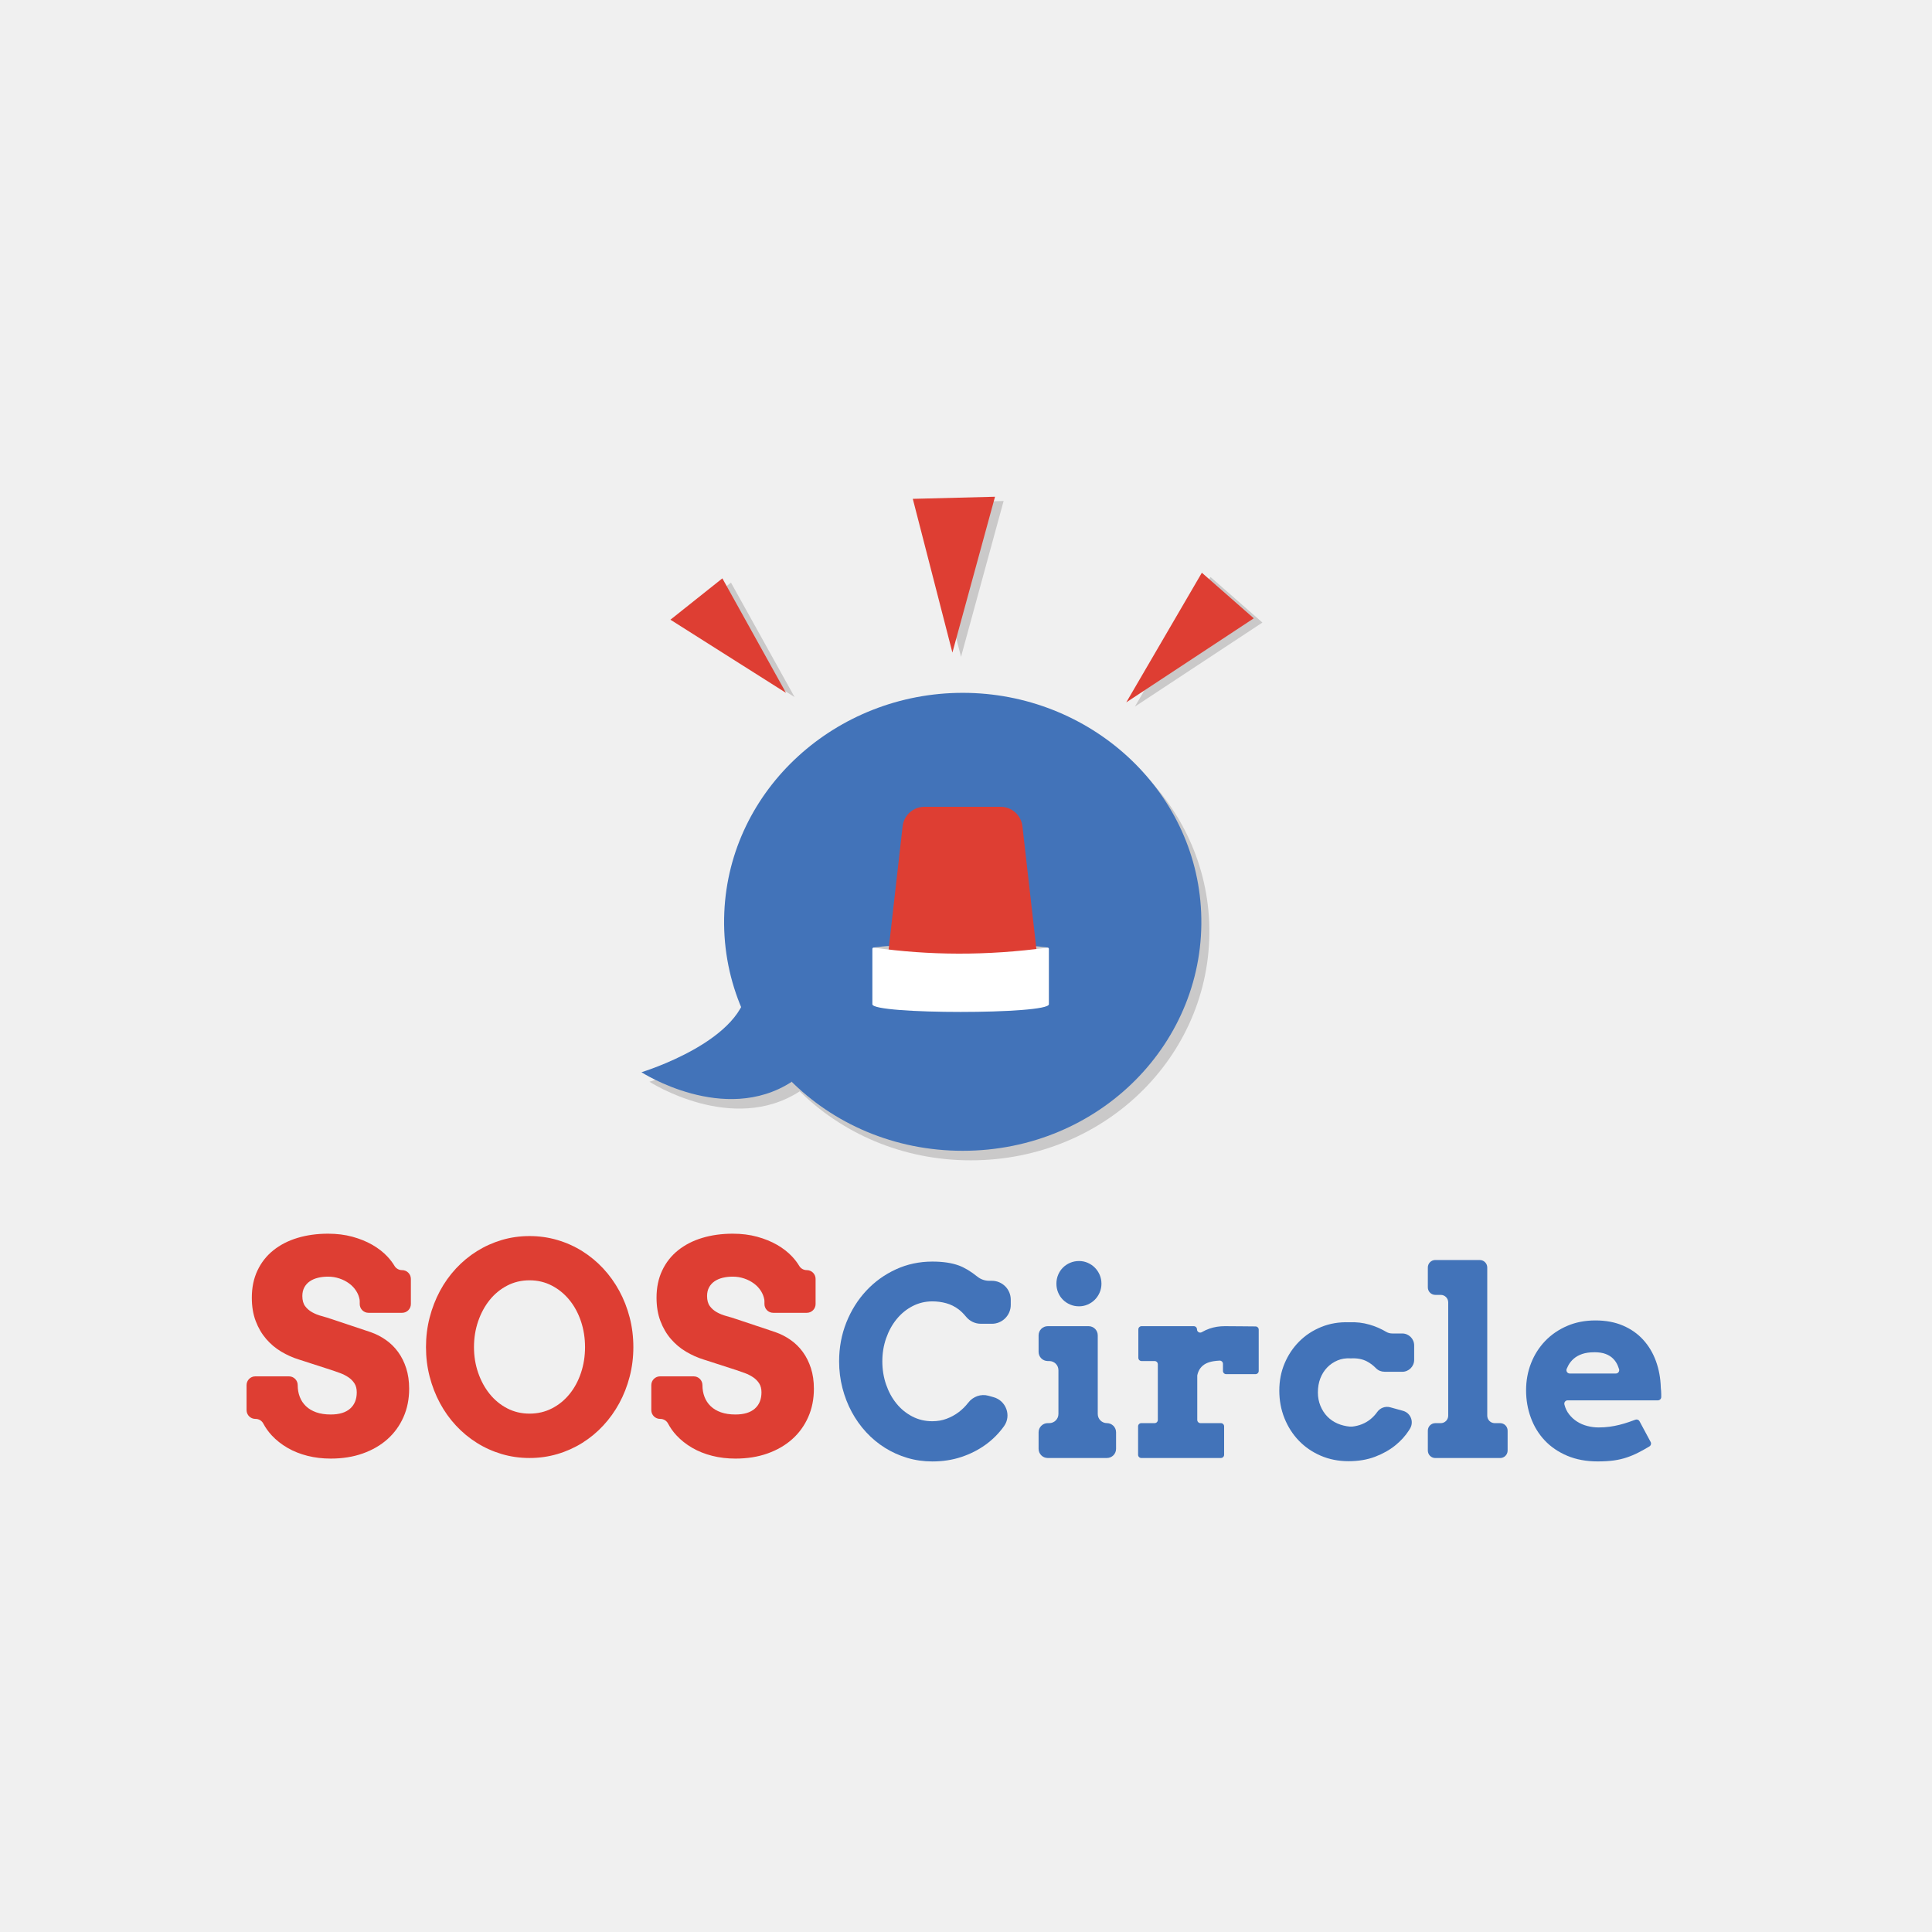
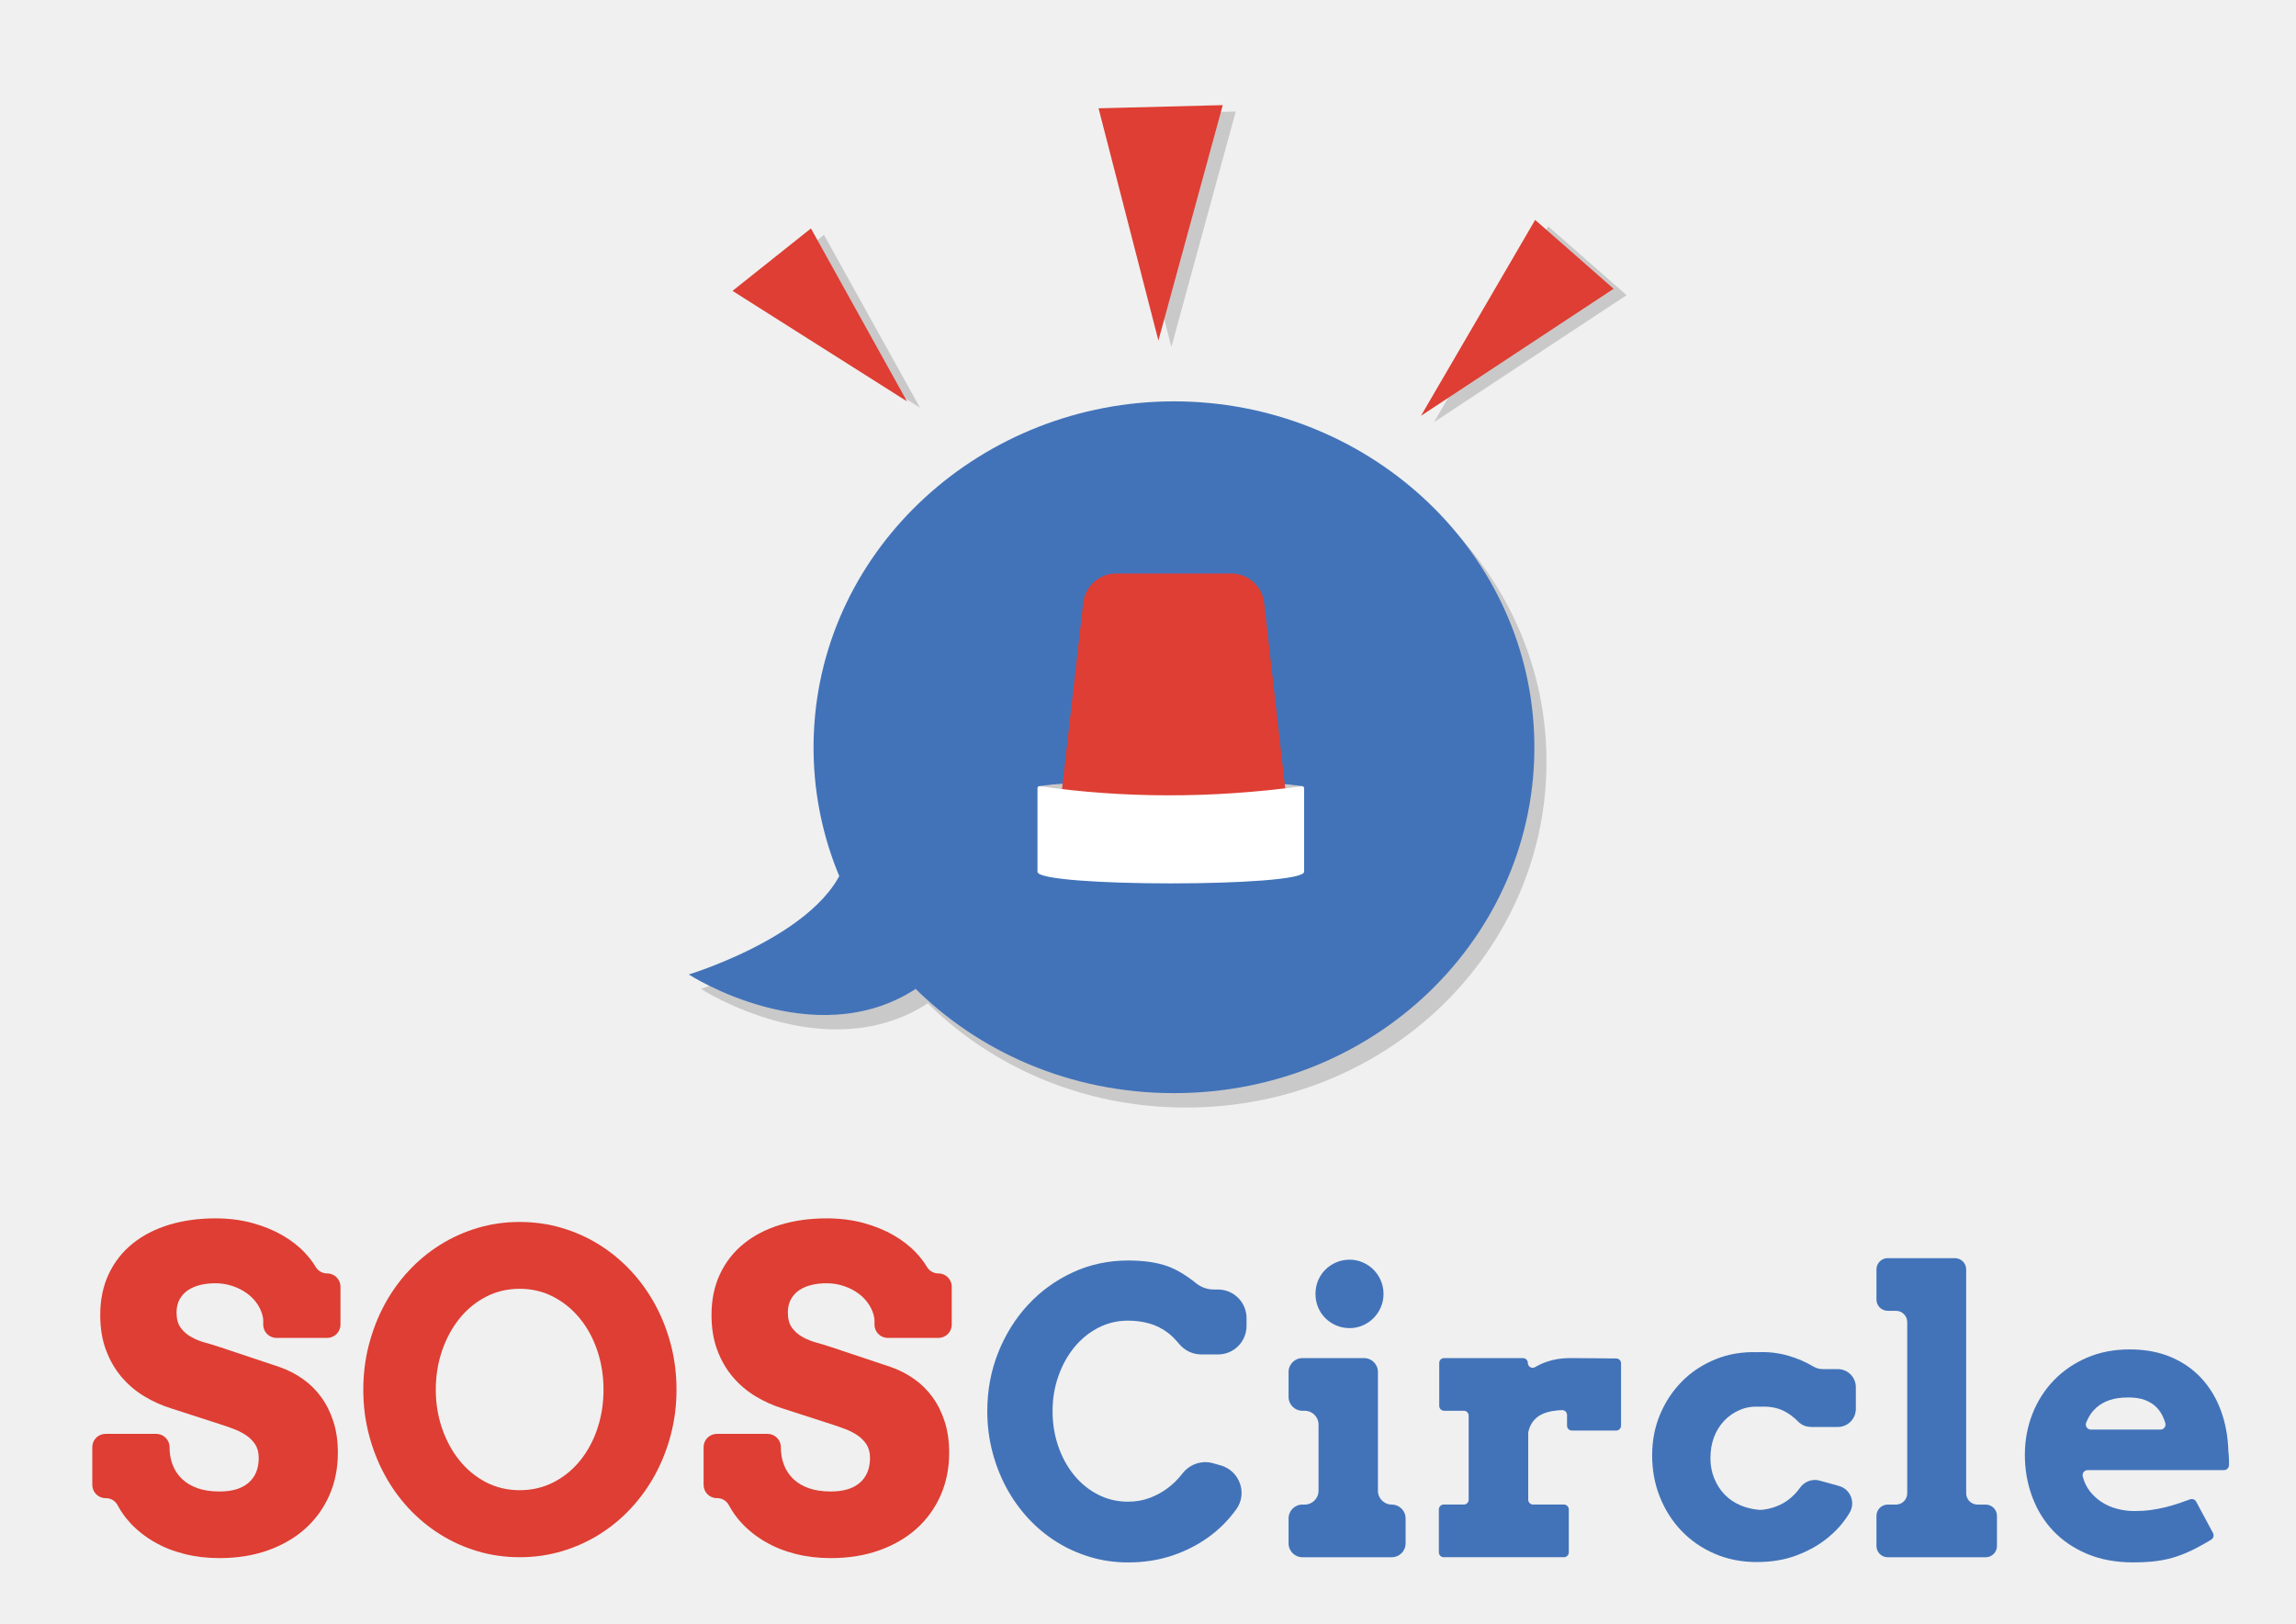
- <svg xmlns="http://www.w3.org/2000/svg" id="Camada_1" viewBox="0 0 1080 1080">
+ <svg xmlns="http://www.w3.org/2000/svg" id="Camada_1" viewBox="0 0 849.78 600.89">
  <defs>
    <style>.cls-1{fill:#fff;}.cls-2{fill:#4273b9;}.cls-3{fill:#cac9c9;}.cls-4{fill:#de3e33;}</style>
  </defs>
-   <polygon class="cls-3" points="444.18 389.68 379.59 348.79 408.62 325.68 444.18 389.68" />
-   <polygon class="cls-3" points="537.22 367.16 515.07 281.23 561.03 280.05 537.22 367.16" />
-   <polygon class="cls-3" points="634.41 395 676.66 322.53 705.7 348.01 634.41 395" />
+   <polygon class="cls-3" points="340.51 150.9 275.92 110.01 304.96 86.9 340.51 150.9" />
+   <polygon class="cls-3" points="433.55 128.38 411.41 42.45 457.37 41.27 433.55 128.38" />
+   <polygon class="cls-3" points="530.74 156.23 572.99 83.75 602.03 109.23 530.74 156.23" />
  <g>
-     <path class="cls-3" d="M422.2,555.54c-.15,31.3-59.14,49.17-59.14,49.17,0,0,46.18,29.84,83.99,5.36" />
-     <path class="cls-3" d="M675.93,515.35c-2.97-69-62.59-122.72-133.28-122.72s-130.31,53.72-133.28,122.72c-3.11,72.22,56.5,133.28,133.28,133.28s136.39-61.07,133.28-133.28Z" />
+     <path class="cls-3" d="M318.53,316.76c-.15,31.3-59.14,49.17-59.14,49.17,0,0,46.18,29.84,83.99,5.36" />
+     <path class="cls-3" d="M572.26,276.57c-2.97-69-62.59-122.72-133.28-122.72s-130.31,53.72-133.28,122.72c-3.11,72.22,56.5,133.28,133.28,133.28s136.39-61.07,133.28-133.28Z" />
  </g>
  <g>
-     <path class="cls-2" d="M417.72,550.21c-.15,31.3-59.14,49.17-59.14,49.17,0,0,46.18,29.84,83.99,5.36" />
-     <path class="cls-2" d="M671.45,510.02c-2.97-69-62.59-122.72-133.28-122.72s-130.31,53.72-133.28,122.72c-3.11,72.22,56.5,133.28,133.28,133.28s136.39-61.07,133.28-133.28Z" />
+     <path class="cls-2" d="M314.05,311.44c-.15,31.3-59.14,49.17-59.14,49.17,0,0,46.18,29.84,83.99,5.36" />
+     <path class="cls-2" d="M567.78,271.24c-2.97-69-62.59-122.72-133.28-122.72s-130.31,53.72-133.28,122.72c-3.11,72.22,56.5,133.28,133.28,133.28s136.39-61.07,133.28-133.28Z" />
  </g>
  <g>
-     <path class="cls-3" d="M488.26,529.72s7.67-1.33,16.61-1,4.06,12.44,4.06,12.44l-20.67-11.44Z" />
-     <path class="cls-3" d="M585.74,529.72s-7.67-1.33-16.61-1-4.06,12.44-4.06,12.44l20.67-11.44Z" />
-     <path class="cls-4" d="M559.35,451.01h-42.59c-6.24,0-11.49,4.69-12.19,10.89l-8.29,72.96h83.56l-8.29-72.96c-.7-6.2-5.95-10.89-12.19-10.89Z" />
-     <path class="cls-1" d="M586.33,561.39c0,5.72-98.67,5.72-98.67,0v-30.97c0-.42,.36-.76,.77-.7,30.88,4.39,63.18,4.6,97.13,0,.41-.06,.77,.29,.77,.7v30.98Z" />
+     <path class="cls-3" d="M384.59,290.94s7.67-1.33,16.61-1,4.06,12.44,4.06,12.44l-20.67-11.44Z" />
+     <path class="cls-3" d="M482.07,290.94s-7.67-1.33-16.61-1-4.06,12.44-4.06,12.44l20.67-11.44Z" />
+     <path class="cls-4" d="M455.68,212.23h-42.59c-6.24,0-11.49,4.69-12.19,10.89l-8.29,72.96h83.56l-8.29-72.96c-.7-6.2-5.95-10.89-12.19-10.89Z" />
+     <path class="cls-1" d="M482.66,322.61c0,5.72-98.67,5.72-98.67,0v-30.97c0-.42,.36-.76,.77-.7,30.88,4.39,63.18,4.6,97.13,0,.41-.06,.77,.29,.77,.7v30.98Z" />
  </g>
-   <polygon class="cls-4" points="439.37 387.31 374.77 346.42 403.81 323.31 439.37 387.31" />
-   <polygon class="cls-4" points="532.4 364.79 510.26 278.86 556.22 277.68 532.4 364.79" />
-   <polygon class="cls-4" points="629.59 392.63 671.85 320.16 700.88 345.64 629.59 392.63" />
+   <polygon class="cls-4" points="335.7 148.53 271.11 107.64 300.14 84.53 335.7 148.53" />
+   <polygon class="cls-4" points="428.74 126.01 406.59 40.08 452.56 38.9 428.74 126.01" />
+   <polygon class="cls-4" points="525.93 153.86 568.18 81.38 597.22 106.86 525.93 153.86" />
  <g>
-     <path class="cls-4" d="M201.09,727.33c0-.28-.02-.56-.07-.84-.3-1.69-.92-3.28-1.87-4.79-1.03-1.63-2.34-3.04-3.95-4.22-1.61-1.19-3.42-2.12-5.45-2.8-2.03-.68-4.15-1.03-6.36-1.03-2,0-3.87,.21-5.61,.63-1.74,.42-3.25,1.07-4.54,1.94-1.29,.87-2.32,1.99-3.08,3.36-.76,1.37-1.15,3-1.15,4.9,0,2.37,.51,4.25,1.54,5.65s2.34,2.54,3.95,3.43c1.61,.9,3.38,1.61,5.33,2.13,1.95,.53,3.84,1.11,5.69,1.74l21.72,7.26c3,1.05,5.82,2.5,8.45,4.34,2.63,1.84,4.91,4.08,6.83,6.71,1.92,2.63,3.44,5.66,4.54,9.08,1.11,3.42,1.66,7.26,1.66,11.53,0,5.79-1.07,11.08-3.2,15.87-2.13,4.79-5.12,8.9-8.96,12.32-3.84,3.42-8.45,6.08-13.82,7.98-5.37,1.9-11.32,2.84-17.85,2.84-4.58,0-8.91-.51-12.99-1.54-4.08-1.03-7.81-2.51-11.17-4.46-3.37-1.95-6.32-4.28-8.84-6.99-1.87-2.01-3.44-4.21-4.71-6.61-.84-1.6-2.51-2.59-4.31-2.59h-.14c-2.7,0-4.9-2.19-4.9-4.9v-13.98c0-2.7,2.19-4.9,4.9-4.9h18.79c2.7,0,4.9,2.19,4.9,4.9h0c0,2.37,.38,4.55,1.15,6.55,.76,2,1.91,3.74,3.44,5.21,1.53,1.47,3.45,2.62,5.76,3.44,2.32,.82,5.03,1.22,8.13,1.22,4.74,0,8.34-1.09,10.82-3.28,2.47-2.18,3.71-5.22,3.71-9.12,0-2-.43-3.67-1.3-5.01-.87-1.34-1.99-2.47-3.36-3.39-1.37-.92-2.9-1.7-4.58-2.33-1.69-.63-3.34-1.21-4.97-1.74l-18.08-5.84c-3.42-1.05-6.73-2.53-9.91-4.42-3.19-1.9-6-4.26-8.45-7.11s-4.4-6.17-5.84-9.99c-1.45-3.82-2.17-8.17-2.17-13.07,0-5.69,1.05-10.75,3.16-15.2,2.1-4.45,5.05-8.2,8.84-11.25,3.79-3.05,8.29-5.37,13.5-6.95s10.92-2.37,17.14-2.37c4.9,0,9.42,.57,13.58,1.7,4.16,1.13,7.88,2.65,11.17,4.54,3.29,1.9,6.08,4.07,8.37,6.51,1.59,1.7,2.93,3.45,4,5.25,.88,1.47,2.47,2.37,4.19,2.37h.06c2.7,0,4.9,2.19,4.9,4.9v14.06c0,2.7-2.19,4.9-4.9,4.9h-18.79c-2.7,0-4.9-2.19-4.9-4.9v-1.63Z" />
-     <path class="cls-4" d="M296.01,815.03c-5.42,0-10.61-.74-15.56-2.21-4.95-1.47-9.57-3.55-13.86-6.24-4.29-2.68-8.19-5.91-11.69-9.67-3.5-3.76-6.49-7.95-8.96-12.56-2.48-4.61-4.4-9.54-5.76-14.81-1.37-5.26-2.05-10.77-2.05-16.5s.68-11.25,2.05-16.54c1.37-5.29,3.29-10.24,5.76-14.85,2.47-4.61,5.46-8.79,8.96-12.56,3.5-3.76,7.4-6.99,11.69-9.67,4.29-2.68,8.91-4.76,13.86-6.24,4.95-1.47,10.13-2.21,15.56-2.21s10.62,.74,15.6,2.21c4.98,1.47,9.61,3.55,13.9,6.24s8.19,5.91,11.69,9.67c3.5,3.76,6.5,7.95,9,12.56,2.5,4.61,4.43,9.56,5.8,14.85,1.37,5.29,2.05,10.81,2.05,16.54s-.68,11.17-2.05,16.46c-1.37,5.29-3.3,10.24-5.8,14.85-2.5,4.61-5.5,8.79-9,12.56s-7.4,6.99-11.69,9.67-8.92,4.77-13.9,6.24c-4.97,1.47-10.17,2.21-15.6,2.21Zm0-24.8c4.58,0,8.78-.99,12.59-2.96,3.82-1.97,7.09-4.66,9.83-8.05,2.74-3.4,4.86-7.34,6.36-11.85,1.5-4.5,2.25-9.28,2.25-14.33s-.76-9.92-2.29-14.45c-1.53-4.53-3.67-8.49-6.44-11.88-2.76-3.39-6.04-6.08-9.83-8.05-3.79-1.97-7.95-2.96-12.48-2.96s-8.69,.99-12.48,2.96c-3.79,1.97-7.06,4.66-9.79,8.05-2.74,3.4-4.88,7.36-6.44,11.88-1.55,4.53-2.33,9.35-2.33,14.45s.78,9.83,2.33,14.33c1.55,4.5,3.7,8.45,6.44,11.85,2.74,3.39,6,6.08,9.79,8.05,3.79,1.97,7.95,2.96,12.48,2.96Z" />
-     <path class="cls-4" d="M427.33,727.33c0-.28-.02-.56-.07-.84-.3-1.69-.92-3.28-1.87-4.79-1.03-1.63-2.34-3.04-3.95-4.22-1.61-1.19-3.42-2.12-5.45-2.8-2.03-.68-4.15-1.03-6.36-1.03-2,0-3.87,.21-5.61,.63-1.74,.42-3.25,1.07-4.54,1.94-1.29,.87-2.32,1.99-3.08,3.36-.76,1.37-1.14,3-1.14,4.9,0,2.37,.51,4.25,1.54,5.65,1.03,1.39,2.34,2.54,3.95,3.43,1.61,.9,3.38,1.61,5.33,2.13,1.95,.53,3.84,1.11,5.69,1.74l21.72,7.26c3,1.05,5.82,2.5,8.45,4.34,2.63,1.84,4.91,4.08,6.83,6.71,1.92,2.63,3.43,5.66,4.54,9.08,1.11,3.42,1.66,7.26,1.66,11.53,0,5.79-1.07,11.08-3.2,15.87-2.13,4.79-5.12,8.9-8.96,12.32-3.84,3.42-8.45,6.08-13.82,7.98s-11.32,2.84-17.85,2.84c-4.58,0-8.91-.51-12.99-1.54-4.08-1.03-7.81-2.51-11.17-4.46-3.37-1.95-6.32-4.28-8.84-6.99-1.87-2.01-3.44-4.21-4.71-6.61-.84-1.6-2.51-2.59-4.31-2.59h-.14c-2.7,0-4.9-2.19-4.9-4.9v-13.98c0-2.7,2.19-4.9,4.9-4.9h18.79c2.7,0,4.9,2.19,4.9,4.9h0c0,2.37,.38,4.55,1.15,6.55,.76,2,1.91,3.74,3.43,5.21,1.53,1.47,3.45,2.62,5.76,3.44,2.32,.82,5.03,1.22,8.13,1.22,4.74,0,8.34-1.09,10.82-3.28,2.47-2.18,3.71-5.22,3.71-9.12,0-2-.43-3.67-1.3-5.01-.87-1.34-1.99-2.47-3.36-3.39-1.37-.92-2.9-1.7-4.58-2.33-1.69-.63-3.34-1.21-4.97-1.74l-18.08-5.84c-3.42-1.05-6.73-2.53-9.91-4.42s-6-4.26-8.45-7.11c-2.45-2.84-4.4-6.17-5.84-9.99-1.45-3.82-2.17-8.17-2.17-13.07,0-5.69,1.05-10.75,3.16-15.2,2.1-4.45,5.05-8.2,8.84-11.25,3.79-3.05,8.29-5.37,13.5-6.95s10.92-2.37,17.14-2.37c4.9,0,9.42,.57,13.58,1.7,4.16,1.13,7.88,2.65,11.17,4.54,3.29,1.9,6.08,4.07,8.37,6.51,1.59,1.7,2.93,3.45,4,5.25,.88,1.47,2.47,2.37,4.19,2.37h.06c2.7,0,4.9,2.19,4.9,4.9v14.06c0,2.7-2.19,4.9-4.9,4.9h-18.79c-2.7,0-4.9-2.19-4.9-4.9v-1.63Z" />
+     <path class="cls-4" d="M97.42,488.55c0-.28-.02-.56-.07-.84-.3-1.69-.92-3.28-1.87-4.79-1.03-1.63-2.34-3.04-3.95-4.22-1.61-1.19-3.42-2.12-5.45-2.8-2.03-.68-4.15-1.03-6.36-1.03-2,0-3.87,.21-5.61,.63-1.74,.42-3.25,1.07-4.54,1.94-1.29,.87-2.32,1.99-3.08,3.36-.76,1.37-1.15,3-1.15,4.9,0,2.37,.51,4.25,1.54,5.65s2.34,2.54,3.95,3.43c1.61,.9,3.38,1.61,5.33,2.13,1.95,.53,3.84,1.11,5.69,1.74l21.72,7.26c3,1.05,5.82,2.5,8.45,4.34,2.63,1.84,4.91,4.08,6.83,6.71,1.92,2.63,3.44,5.66,4.54,9.08,1.11,3.42,1.66,7.26,1.66,11.53,0,5.79-1.07,11.08-3.2,15.87-2.13,4.79-5.12,8.9-8.96,12.32-3.84,3.42-8.45,6.08-13.82,7.98-5.37,1.9-11.32,2.84-17.85,2.84-4.58,0-8.91-.51-12.99-1.54-4.08-1.03-7.81-2.51-11.17-4.46-3.37-1.95-6.32-4.28-8.84-6.99-1.87-2.01-3.44-4.21-4.71-6.61-.84-1.6-2.51-2.59-4.31-2.59h-.14c-2.7,0-4.9-2.19-4.9-4.9v-13.98c0-2.7,2.19-4.9,4.9-4.9h18.79c2.7,0,4.9,2.19,4.9,4.9h0c0,2.37,.38,4.55,1.15,6.55,.76,2,1.91,3.74,3.44,5.21,1.53,1.47,3.45,2.62,5.76,3.44,2.32,.82,5.03,1.22,8.13,1.22,4.74,0,8.34-1.09,10.82-3.28,2.47-2.18,3.71-5.22,3.71-9.12,0-2-.43-3.67-1.3-5.01-.87-1.34-1.99-2.47-3.36-3.39-1.37-.92-2.9-1.7-4.58-2.33-1.69-.63-3.34-1.21-4.97-1.74l-18.08-5.84c-3.42-1.05-6.73-2.53-9.91-4.42-3.19-1.9-6-4.26-8.45-7.11s-4.4-6.17-5.84-9.99c-1.45-3.82-2.17-8.17-2.17-13.07,0-5.69,1.05-10.75,3.16-15.2,2.1-4.45,5.05-8.2,8.84-11.25,3.79-3.05,8.29-5.37,13.5-6.95s10.92-2.37,17.14-2.37c4.9,0,9.42,.57,13.58,1.7,4.16,1.13,7.88,2.65,11.17,4.54,3.29,1.9,6.08,4.07,8.37,6.51,1.59,1.7,2.93,3.45,4,5.25,.88,1.47,2.47,2.37,4.19,2.37h.06c2.7,0,4.9,2.19,4.9,4.9v14.06c0,2.7-2.19,4.9-4.9,4.9h-18.79c-2.7,0-4.9-2.19-4.9-4.9v-1.63Z" />
+     <path class="cls-4" d="M192.34,576.25c-5.42,0-10.61-.74-15.56-2.21-4.95-1.47-9.57-3.55-13.86-6.24-4.29-2.68-8.19-5.91-11.69-9.67-3.5-3.76-6.49-7.95-8.96-12.56-2.48-4.61-4.4-9.54-5.76-14.81-1.37-5.26-2.05-10.77-2.05-16.5s.68-11.25,2.05-16.54c1.37-5.29,3.29-10.24,5.76-14.85,2.47-4.61,5.46-8.79,8.96-12.56,3.5-3.76,7.4-6.99,11.69-9.67,4.29-2.68,8.91-4.76,13.86-6.24,4.95-1.47,10.13-2.21,15.56-2.21s10.62,.74,15.6,2.21c4.98,1.47,9.61,3.55,13.9,6.24s8.19,5.91,11.69,9.67c3.5,3.76,6.5,7.95,9,12.56,2.5,4.61,4.43,9.56,5.8,14.85,1.37,5.29,2.05,10.81,2.05,16.54s-.68,11.17-2.05,16.46c-1.37,5.29-3.3,10.24-5.8,14.85-2.5,4.61-5.5,8.79-9,12.56s-7.4,6.99-11.69,9.67-8.92,4.77-13.9,6.24c-4.97,1.47-10.17,2.21-15.6,2.21Zm0-24.8c4.58,0,8.78-.99,12.59-2.96,3.82-1.97,7.09-4.66,9.83-8.05,2.74-3.4,4.86-7.34,6.36-11.85,1.5-4.5,2.25-9.28,2.25-14.33s-.76-9.92-2.29-14.45c-1.53-4.53-3.67-8.49-6.44-11.88-2.76-3.39-6.04-6.08-9.83-8.05-3.79-1.97-7.95-2.96-12.48-2.96s-8.69,.99-12.48,2.96c-3.79,1.97-7.06,4.66-9.79,8.05-2.74,3.4-4.88,7.36-6.44,11.88-1.55,4.53-2.33,9.35-2.33,14.45s.78,9.83,2.33,14.33c1.55,4.5,3.7,8.45,6.44,11.85,2.74,3.39,6,6.08,9.79,8.05,3.79,1.97,7.95,2.96,12.48,2.96Z" />
+     <path class="cls-4" d="M323.66,488.55c0-.28-.02-.56-.07-.84-.3-1.69-.92-3.28-1.87-4.79-1.03-1.63-2.34-3.04-3.95-4.22-1.61-1.19-3.42-2.12-5.45-2.8-2.03-.68-4.15-1.03-6.36-1.03-2,0-3.87,.21-5.61,.63-1.74,.42-3.25,1.07-4.54,1.94-1.29,.87-2.32,1.99-3.08,3.36-.76,1.37-1.14,3-1.14,4.9,0,2.37,.51,4.25,1.54,5.65,1.03,1.39,2.34,2.54,3.95,3.43,1.61,.9,3.38,1.61,5.33,2.13,1.95,.53,3.84,1.11,5.69,1.74l21.72,7.26c3,1.05,5.82,2.5,8.45,4.34,2.63,1.84,4.91,4.08,6.83,6.71,1.92,2.63,3.43,5.66,4.54,9.08,1.11,3.42,1.66,7.26,1.66,11.53,0,5.79-1.07,11.08-3.2,15.87-2.13,4.79-5.12,8.9-8.96,12.32-3.84,3.42-8.45,6.08-13.82,7.98s-11.32,2.84-17.85,2.84c-4.58,0-8.91-.51-12.99-1.54-4.08-1.03-7.81-2.51-11.17-4.46-3.37-1.95-6.32-4.28-8.84-6.99-1.87-2.01-3.44-4.21-4.71-6.61-.84-1.6-2.51-2.59-4.31-2.59h-.14c-2.7,0-4.9-2.19-4.9-4.9v-13.98c0-2.7,2.19-4.9,4.9-4.9h18.79c2.7,0,4.9,2.19,4.9,4.9h0c0,2.37,.38,4.55,1.15,6.55,.76,2,1.91,3.74,3.43,5.21,1.53,1.47,3.45,2.62,5.76,3.44,2.32,.82,5.03,1.22,8.13,1.22,4.74,0,8.34-1.09,10.82-3.28,2.47-2.18,3.71-5.22,3.71-9.12,0-2-.43-3.67-1.3-5.01-.87-1.34-1.99-2.47-3.36-3.39-1.37-.92-2.9-1.7-4.58-2.33-1.69-.63-3.34-1.21-4.97-1.74l-18.08-5.84c-3.42-1.05-6.73-2.53-9.91-4.42s-6-4.26-8.45-7.11c-2.45-2.84-4.4-6.17-5.84-9.99-1.45-3.82-2.17-8.17-2.17-13.07,0-5.69,1.05-10.75,3.16-15.2,2.1-4.45,5.05-8.2,8.84-11.25,3.79-3.05,8.29-5.37,13.5-6.95s10.92-2.37,17.14-2.37c4.9,0,9.42,.57,13.58,1.7,4.16,1.13,7.88,2.65,11.17,4.54,3.29,1.9,6.08,4.07,8.37,6.51,1.59,1.7,2.93,3.45,4,5.25,.88,1.47,2.47,2.37,4.19,2.37h.06c2.7,0,4.9,2.19,4.9,4.9v14.06c0,2.7-2.19,4.9-4.9,4.9h-18.79c-2.7,0-4.9-2.19-4.9-4.9v-1.63Z" />
  </g>
  <g>
-     <path class="cls-2" d="M548.26,739.99c-3.17,0-6.15-1.44-8.18-3.88-1.51-1.82-2.93-3.22-4.24-4.19-2.13-1.59-4.43-2.73-6.9-3.41-2.47-.69-5.05-1.03-7.75-1.03-3.98,0-7.68,.89-11.1,2.67s-6.37,4.2-8.86,7.25-4.45,6.61-5.87,10.67c-1.42,4.05-2.13,8.36-2.13,12.91s.7,8.93,2.1,12.98c1.4,4.05,3.33,7.6,5.8,10.63,2.46,3.03,5.41,5.44,8.82,7.22s7.16,2.67,11.24,2.67c2.85,0,5.5-.46,7.97-1.39,2.46-.92,4.71-2.15,6.72-3.66,2.01-1.52,3.78-3.26,5.3-5.23l.05-.06c2.67-3.48,7.12-5.09,11.34-3.9l2.85,.8c6.98,1.95,10.07,10.27,5.86,16.17-.04,.05-.07,.1-.11,.15-2.85,3.96-6.27,7.39-10.28,10.28-4.01,2.89-8.51,5.17-13.51,6.83-5,1.66-10.4,2.49-16.18,2.49-4.88,0-9.56-.66-14.01-1.99-4.46-1.33-8.62-3.2-12.48-5.62-3.87-2.42-7.37-5.33-10.53-8.75-3.15-3.41-5.84-7.2-8.07-11.34-2.23-4.15-3.96-8.61-5.19-13.37-1.23-4.77-1.85-9.73-1.85-14.9,0-7.73,1.35-14.97,4.05-21.73s6.4-12.66,11.1-17.71,10.21-9.03,16.54-11.95c6.33-2.92,13.15-4.37,20.45-4.37,5.83,0,10.74,.72,14.72,2.17,3.22,1.17,6.7,3.26,10.44,6.26,1.86,1.5,4.19,2.31,6.58,2.31h1.51c5.83,0,10.56,4.73,10.56,10.56v2.91c0,5.83-4.73,10.56-10.56,10.56h-6.18Z" />
-     <path class="cls-2" d="M585.7,741.34h22.83c2.83,0,5.12,2.29,5.12,5.12v43.96c0,2.83,2.29,5.12,5.12,5.12h0c2.83,0,5.12,2.29,5.12,5.12v9.25c0,2.83-2.29,5.12-5.12,5.12h-33.07c-2.83,0-5.12-2.29-5.12-5.12v-9.25c0-2.83,2.29-5.12,5.12-5.12h.85c2.83,0,5.12-2.29,5.12-5.12v-24.47c0-2.83-2.29-5.12-5.12-5.12h-.85c-2.83,0-5.12-2.29-5.12-5.12v-9.25c0-2.83,2.29-5.12,5.12-5.12Zm4.84-23.76c0-1.75,.32-3.4,.96-4.94,.64-1.54,1.53-2.88,2.67-4.02s2.48-2.04,4.02-2.7c1.54-.66,3.21-1,5.01-1,1.71,0,3.32,.33,4.84,1,1.52,.66,2.85,1.56,3.98,2.7s2.04,2.48,2.7,4.02c.66,1.54,1,3.19,1,4.94s-.33,3.4-1,4.94c-.67,1.54-1.56,2.88-2.7,4.02s-2.47,2.04-3.98,2.7c-1.52,.66-3.13,1-4.84,1-1.8,0-3.47-.33-5.01-1-1.54-.66-2.88-1.56-4.02-2.7s-2.03-2.48-2.67-4.02c-.64-1.54-.96-3.19-.96-4.94Z" />
-     <path class="cls-2" d="M701.83,768.16h-16.39c-.99,0-1.8-.8-1.8-1.8v-3.97c0-1.03-.87-1.85-1.9-1.8-1.22,.06-2.36,.17-3.43,.35-1.61,.26-3.02,.7-4.23,1.32-1.21,.62-2.23,1.47-3.06,2.56-.79,1.04-1.36,2.33-1.7,3.84-.03,.14-.04,.28-.04,.42v24.66c0,.99,.8,1.8,1.8,1.8h11.41c.99,0,1.8,.8,1.8,1.8v15.89c0,.99-.8,1.8-1.8,1.8h-44.49c-.99,0-1.8-.8-1.8-1.8v-15.89c0-.99,.8-1.8,1.8-1.8h7.43c.99,0,1.8-.8,1.8-1.8v-31.11c0-.99-.8-1.8-1.8-1.8h-7.29c-.99,0-1.8-.8-1.8-1.8v-15.89c0-.99,.8-1.8,1.8-1.8h29.19c.99,0,1.8,.8,1.8,1.8h0c0,1.39,1.5,2.25,2.7,1.54,1.36-.8,2.81-1.46,4.34-1.99,2.61-.9,5.45-1.35,8.54-1.35s6.35,.02,9.67,.07c2.64,.04,5.12,.06,7.46,.07,.99,0,1.79,.81,1.79,1.8v23.08c0,.99-.8,1.8-1.8,1.8Z" />
-     <path class="cls-2" d="M773.91,766.81c-1.76,0-3.47-.68-4.7-1.94-1.58-1.62-3.29-2.9-5.12-3.86-2.45-1.27-5.34-1.83-8.65-1.68-.16,0-.32,0-.48,0-2.66-.15-5.08,.23-7.26,1.15-2.25,.95-4.2,2.28-5.83,3.98s-2.9,3.73-3.81,6.08c-.9,2.35-1.35,4.99-1.35,7.93,0,2.61,.47,5.07,1.42,7.4,.95,2.32,2.24,4.33,3.88,6.01,1.64,1.68,3.58,3,5.83,3.95,2.06,.87,4.29,1.42,6.68,1.65,.45,.04,.91,.04,1.36,0,1.96-.22,3.76-.66,5.4-1.32,1.83-.73,3.45-1.68,4.87-2.85,1.42-1.16,2.64-2.47,3.66-3.91l.03-.04c1.64-2.34,4.55-3.44,7.3-2.68l7.15,1.98c4.29,1.19,6.22,6.13,3.92,9.94-.2,.33-.41,.67-.63,1.01-1.97,3.08-4.53,5.89-7.68,8.43-3.15,2.54-6.9,4.64-11.24,6.29s-9.28,2.49-14.83,2.49-10.84-1.03-15.58-3.09c-4.74-2.06-8.82-4.87-12.23-8.43s-6.08-7.73-8-12.52c-1.92-4.79-2.88-9.93-2.88-15.43s.98-10.51,2.95-15.19c1.97-4.67,4.68-8.75,8.14-12.23,3.46-3.49,7.58-6.2,12.34-8.14,4.77-1.94,9.95-2.82,15.54-2.63,3.98-.19,7.85,.26,11.59,1.35,3.21,.94,6.28,2.27,9.21,4.01,1.03,.61,2.23,.9,3.43,.9h5.5c3.69,0,6.69,2.99,6.69,6.69v8.04c0,3.69-2.99,6.69-6.69,6.69h-9.95Z" />
-     <path class="cls-2" d="M802.34,704.36h24.86c2.31,0,4.18,1.87,4.18,4.18v82.83c0,2.31,1.87,4.18,4.18,4.18h3.03c2.31,0,4.18,1.87,4.18,4.18v11.14c0,2.31-1.87,4.18-4.18,4.18h-36.24c-2.31,0-4.18-1.87-4.18-4.18v-11.14c0-2.31,1.87-4.18,4.18-4.18h3.03c2.31,0,4.18-1.87,4.18-4.18v-63.34c0-2.31-1.87-4.18-4.18-4.18h-3.03c-2.31,0-4.18-1.87-4.18-4.18v-11.14c0-2.31,1.87-4.18,4.18-4.18Z" />
-     <path class="cls-2" d="M874.46,784.85h0c.01,.11,.03,.22,.06,.32,.53,2.07,1.4,3.89,2.63,5.46,1.26,1.61,2.74,2.96,4.45,4.05,1.71,1.09,3.6,1.91,5.69,2.45,2.09,.55,4.2,.82,6.33,.82s4.16-.13,6.08-.39c1.92-.26,3.78-.62,5.58-1.07,1.8-.45,3.56-.97,5.26-1.56,1.21-.42,2.43-.86,3.67-1.31,.87-.32,1.85,.04,2.29,.86l6.22,11.59c.47,.88,.16,1.97-.69,2.49-2.11,1.26-4.08,2.37-5.9,3.3-2.25,1.16-4.52,2.12-6.79,2.88s-4.69,1.32-7.25,1.67-5.55,.53-8.96,.53c-6.4,0-12.09-1.06-17.07-3.17-4.98-2.11-9.16-4.97-12.55-8.57-3.39-3.6-5.97-7.82-7.75-12.66s-2.67-9.96-2.67-15.36,.94-10.48,2.81-15.22c1.87-4.74,4.52-8.88,7.93-12.41,3.41-3.53,7.49-6.32,12.23-8.36,4.74-2.04,10-3.06,15.79-3.06s10.92,.96,15.4,2.88,8.26,4.58,11.34,7.97c3.08,3.39,5.45,7.37,7.11,11.95,1.65,4.56,2.55,9.46,2.7,14.7,0,.04,0,.07,0,.11,.14,1.17,.22,2.32,.24,3.47,.01,.59,0,1.18,0,1.78-.03,1.01-.86,1.81-1.87,1.81h-50.45c-1.1,0-1.96,.95-1.85,2.04Zm16.8-28.93c-2.66,0-4.92,.32-6.79,.96-1.87,.64-3.45,1.52-4.73,2.63-1.28,1.11-2.3,2.38-3.06,3.81-.33,.61-.62,1.24-.89,1.88-.51,1.24,.38,2.6,1.72,2.6h25.78c1.28,0,2.15-1.25,1.77-2.47-.23-.72-.49-1.41-.78-2.09-.62-1.42-1.47-2.68-2.56-3.77-1.09-1.09-2.48-1.96-4.16-2.6-1.68-.64-3.78-.96-6.29-.96Z" />
+     <path class="cls-2" d="M444.6,501.21c-3.17,0-6.15-1.44-8.18-3.88-1.51-1.82-2.93-3.22-4.24-4.19-2.13-1.59-4.43-2.73-6.9-3.41-2.47-.69-5.05-1.03-7.75-1.03-3.98,0-7.68,.89-11.1,2.67s-6.37,4.2-8.86,7.25-4.45,6.61-5.87,10.67c-1.42,4.05-2.13,8.36-2.13,12.91s.7,8.93,2.1,12.98c1.4,4.05,3.33,7.6,5.8,10.63,2.46,3.03,5.41,5.44,8.82,7.22s7.16,2.67,11.24,2.67c2.85,0,5.5-.46,7.97-1.39,2.46-.92,4.71-2.15,6.72-3.66,2.01-1.52,3.78-3.26,5.3-5.23l.05-.06c2.67-3.48,7.12-5.09,11.34-3.9l2.85,.8c6.98,1.95,10.07,10.27,5.86,16.17-.04,.05-.07,.1-.11,.15-2.85,3.96-6.27,7.39-10.28,10.28-4.01,2.89-8.51,5.17-13.51,6.83-5,1.66-10.4,2.49-16.18,2.49-4.88,0-9.56-.66-14.01-1.99-4.46-1.33-8.62-3.2-12.48-5.62-3.87-2.42-7.37-5.33-10.53-8.75-3.15-3.41-5.84-7.2-8.07-11.34-2.23-4.15-3.96-8.61-5.19-13.37-1.23-4.77-1.85-9.73-1.85-14.9,0-7.73,1.35-14.97,4.05-21.73s6.4-12.66,11.1-17.71,10.21-9.03,16.54-11.95c6.33-2.92,13.15-4.37,20.45-4.37,5.83,0,10.74,.72,14.72,2.17,3.22,1.17,6.7,3.26,10.44,6.26,1.86,1.5,4.19,2.31,6.58,2.31h1.51c5.83,0,10.56,4.73,10.56,10.56v2.91c0,5.83-4.73,10.56-10.56,10.56h-6.18Z" />
+     <path class="cls-2" d="M482.04,502.57h22.83c2.83,0,5.12,2.29,5.12,5.12v43.96c0,2.83,2.29,5.12,5.12,5.12h0c2.83,0,5.12,2.29,5.12,5.12v9.25c0,2.83-2.29,5.12-5.12,5.12h-33.07c-2.83,0-5.12-2.29-5.12-5.12v-9.25c0-2.83,2.29-5.12,5.12-5.12h.85c2.83,0,5.12-2.29,5.12-5.12v-24.47c0-2.83-2.29-5.12-5.12-5.12h-.85c-2.83,0-5.12-2.29-5.12-5.12v-9.25c0-2.83,2.29-5.12,5.12-5.12Zm4.84-23.76c0-1.75,.32-3.4,.96-4.94,.64-1.54,1.53-2.88,2.67-4.02s2.48-2.04,4.02-2.7c1.54-.66,3.21-1,5.01-1,1.71,0,3.32,.33,4.84,1,1.52,.66,2.85,1.56,3.98,2.7s2.04,2.48,2.7,4.02c.66,1.54,1,3.19,1,4.94s-.33,3.4-1,4.94c-.67,1.54-1.56,2.88-2.7,4.02s-2.47,2.04-3.98,2.7c-1.52,.66-3.13,1-4.84,1-1.8,0-3.47-.33-5.01-1-1.54-.66-2.88-1.56-4.02-2.7s-2.03-2.48-2.67-4.02c-.64-1.54-.96-3.19-.96-4.94Z" />
+     <path class="cls-2" d="M598.17,529.38h-16.39c-.99,0-1.8-.8-1.8-1.8v-3.97c0-1.03-.87-1.85-1.9-1.8-1.22,.06-2.36,.17-3.43,.35-1.61,.26-3.02,.7-4.23,1.32-1.21,.62-2.23,1.47-3.06,2.56-.79,1.04-1.36,2.33-1.7,3.84-.03,.14-.04,.28-.04,.42v24.66c0,.99,.8,1.8,1.8,1.8h11.41c.99,0,1.8,.8,1.8,1.8v15.89c0,.99-.8,1.8-1.8,1.8h-44.49c-.99,0-1.8-.8-1.8-1.8v-15.89c0-.99,.8-1.8,1.8-1.8h7.43c.99,0,1.8-.8,1.8-1.8v-31.11c0-.99-.8-1.8-1.8-1.8h-7.29c-.99,0-1.8-.8-1.8-1.8v-15.89c0-.99,.8-1.8,1.8-1.8h29.19c.99,0,1.8,.8,1.8,1.8h0c0,1.39,1.5,2.25,2.7,1.54,1.36-.8,2.81-1.46,4.34-1.99,2.61-.9,5.45-1.35,8.54-1.35s6.35,.02,9.67,.07c2.64,.04,5.12,.06,7.46,.07,.99,0,1.79,.81,1.79,1.8v23.08c0,.99-.8,1.8-1.8,1.8Z" />
+     <path class="cls-2" d="M670.25,528.03c-1.76,0-3.47-.68-4.7-1.94-1.58-1.62-3.29-2.9-5.12-3.86-2.45-1.27-5.34-1.83-8.65-1.68-.16,0-.32,0-.48,0-2.66-.15-5.08,.23-7.26,1.15-2.25,.95-4.2,2.28-5.83,3.98s-2.9,3.73-3.81,6.08c-.9,2.35-1.35,4.99-1.35,7.93,0,2.61,.47,5.07,1.42,7.4,.95,2.32,2.24,4.33,3.88,6.01,1.64,1.68,3.58,3,5.83,3.95,2.06,.87,4.29,1.42,6.68,1.65,.45,.04,.91,.04,1.36,0,1.96-.22,3.76-.66,5.4-1.32,1.83-.73,3.45-1.68,4.87-2.85,1.42-1.16,2.64-2.47,3.66-3.91l.03-.04c1.64-2.34,4.55-3.44,7.3-2.68l7.15,1.98c4.29,1.19,6.22,6.13,3.92,9.94-.2,.33-.41,.67-.63,1.01-1.97,3.08-4.53,5.89-7.68,8.43-3.15,2.54-6.9,4.64-11.24,6.29s-9.28,2.49-14.83,2.49-10.84-1.03-15.58-3.09c-4.74-2.06-8.82-4.87-12.23-8.43s-6.08-7.73-8-12.52c-1.92-4.79-2.88-9.93-2.88-15.43s.98-10.51,2.95-15.19c1.97-4.67,4.68-8.75,8.14-12.23,3.46-3.49,7.58-6.2,12.34-8.14,4.77-1.94,9.95-2.82,15.54-2.63,3.98-.19,7.85,.26,11.59,1.35,3.21,.94,6.28,2.27,9.21,4.01,1.03,.61,2.23,.9,3.43,.9h5.5c3.69,0,6.69,2.99,6.69,6.69v8.04c0,3.69-2.99,6.69-6.69,6.69h-9.95Z" />
+     <path class="cls-2" d="M698.67,465.58h24.86c2.31,0,4.18,1.87,4.18,4.18v82.83c0,2.31,1.87,4.18,4.18,4.18h3.03c2.31,0,4.18,1.87,4.18,4.18v11.14c0,2.31-1.87,4.18-4.18,4.18h-36.24c-2.31,0-4.18-1.87-4.18-4.18v-11.14c0-2.31,1.87-4.18,4.18-4.18h3.03c2.31,0,4.18-1.87,4.18-4.18v-63.34c0-2.31-1.87-4.18-4.18-4.18h-3.03c-2.31,0-4.18-1.87-4.18-4.18v-11.14c0-2.31,1.87-4.18,4.18-4.18Z" />
+     <path class="cls-2" d="M770.8,546.07h0c.01,.11,.03,.22,.06,.32,.53,2.07,1.4,3.89,2.63,5.46,1.26,1.61,2.74,2.96,4.45,4.05,1.71,1.09,3.6,1.91,5.69,2.45,2.09,.55,4.2,.82,6.33,.82s4.16-.13,6.08-.39c1.92-.26,3.78-.62,5.58-1.07,1.8-.45,3.56-.97,5.26-1.56,1.21-.42,2.43-.86,3.67-1.31,.87-.32,1.85,.04,2.29,.86l6.22,11.59c.47,.88,.16,1.97-.69,2.49-2.11,1.26-4.08,2.37-5.9,3.3-2.25,1.16-4.52,2.12-6.79,2.88s-4.69,1.32-7.25,1.67-5.55,.53-8.96,.53c-6.4,0-12.09-1.06-17.07-3.17-4.98-2.11-9.16-4.97-12.55-8.57-3.39-3.6-5.97-7.82-7.75-12.66s-2.67-9.96-2.67-15.36,.94-10.48,2.81-15.22c1.87-4.74,4.52-8.88,7.93-12.41,3.41-3.53,7.49-6.32,12.23-8.36,4.74-2.04,10-3.06,15.79-3.06s10.92,.96,15.4,2.88,8.26,4.58,11.34,7.97c3.08,3.39,5.45,7.37,7.11,11.95,1.65,4.56,2.55,9.46,2.7,14.7,0,.04,0,.07,0,.11,.14,1.17,.22,2.32,.24,3.47,.01,.59,0,1.18,0,1.78-.03,1.01-.86,1.81-1.87,1.81h-50.45c-1.1,0-1.96,.95-1.85,2.04Zm16.8-28.93c-2.66,0-4.92,.32-6.79,.96-1.87,.64-3.45,1.52-4.73,2.63-1.28,1.11-2.3,2.38-3.06,3.81-.33,.61-.62,1.24-.89,1.88-.51,1.24,.38,2.6,1.72,2.6h25.78c1.28,0,2.15-1.25,1.77-2.47-.23-.72-.49-1.41-.78-2.09-.62-1.42-1.47-2.68-2.56-3.77-1.09-1.09-2.48-1.96-4.16-2.6-1.68-.64-3.78-.96-6.29-.96Z" />
  </g>
</svg>
